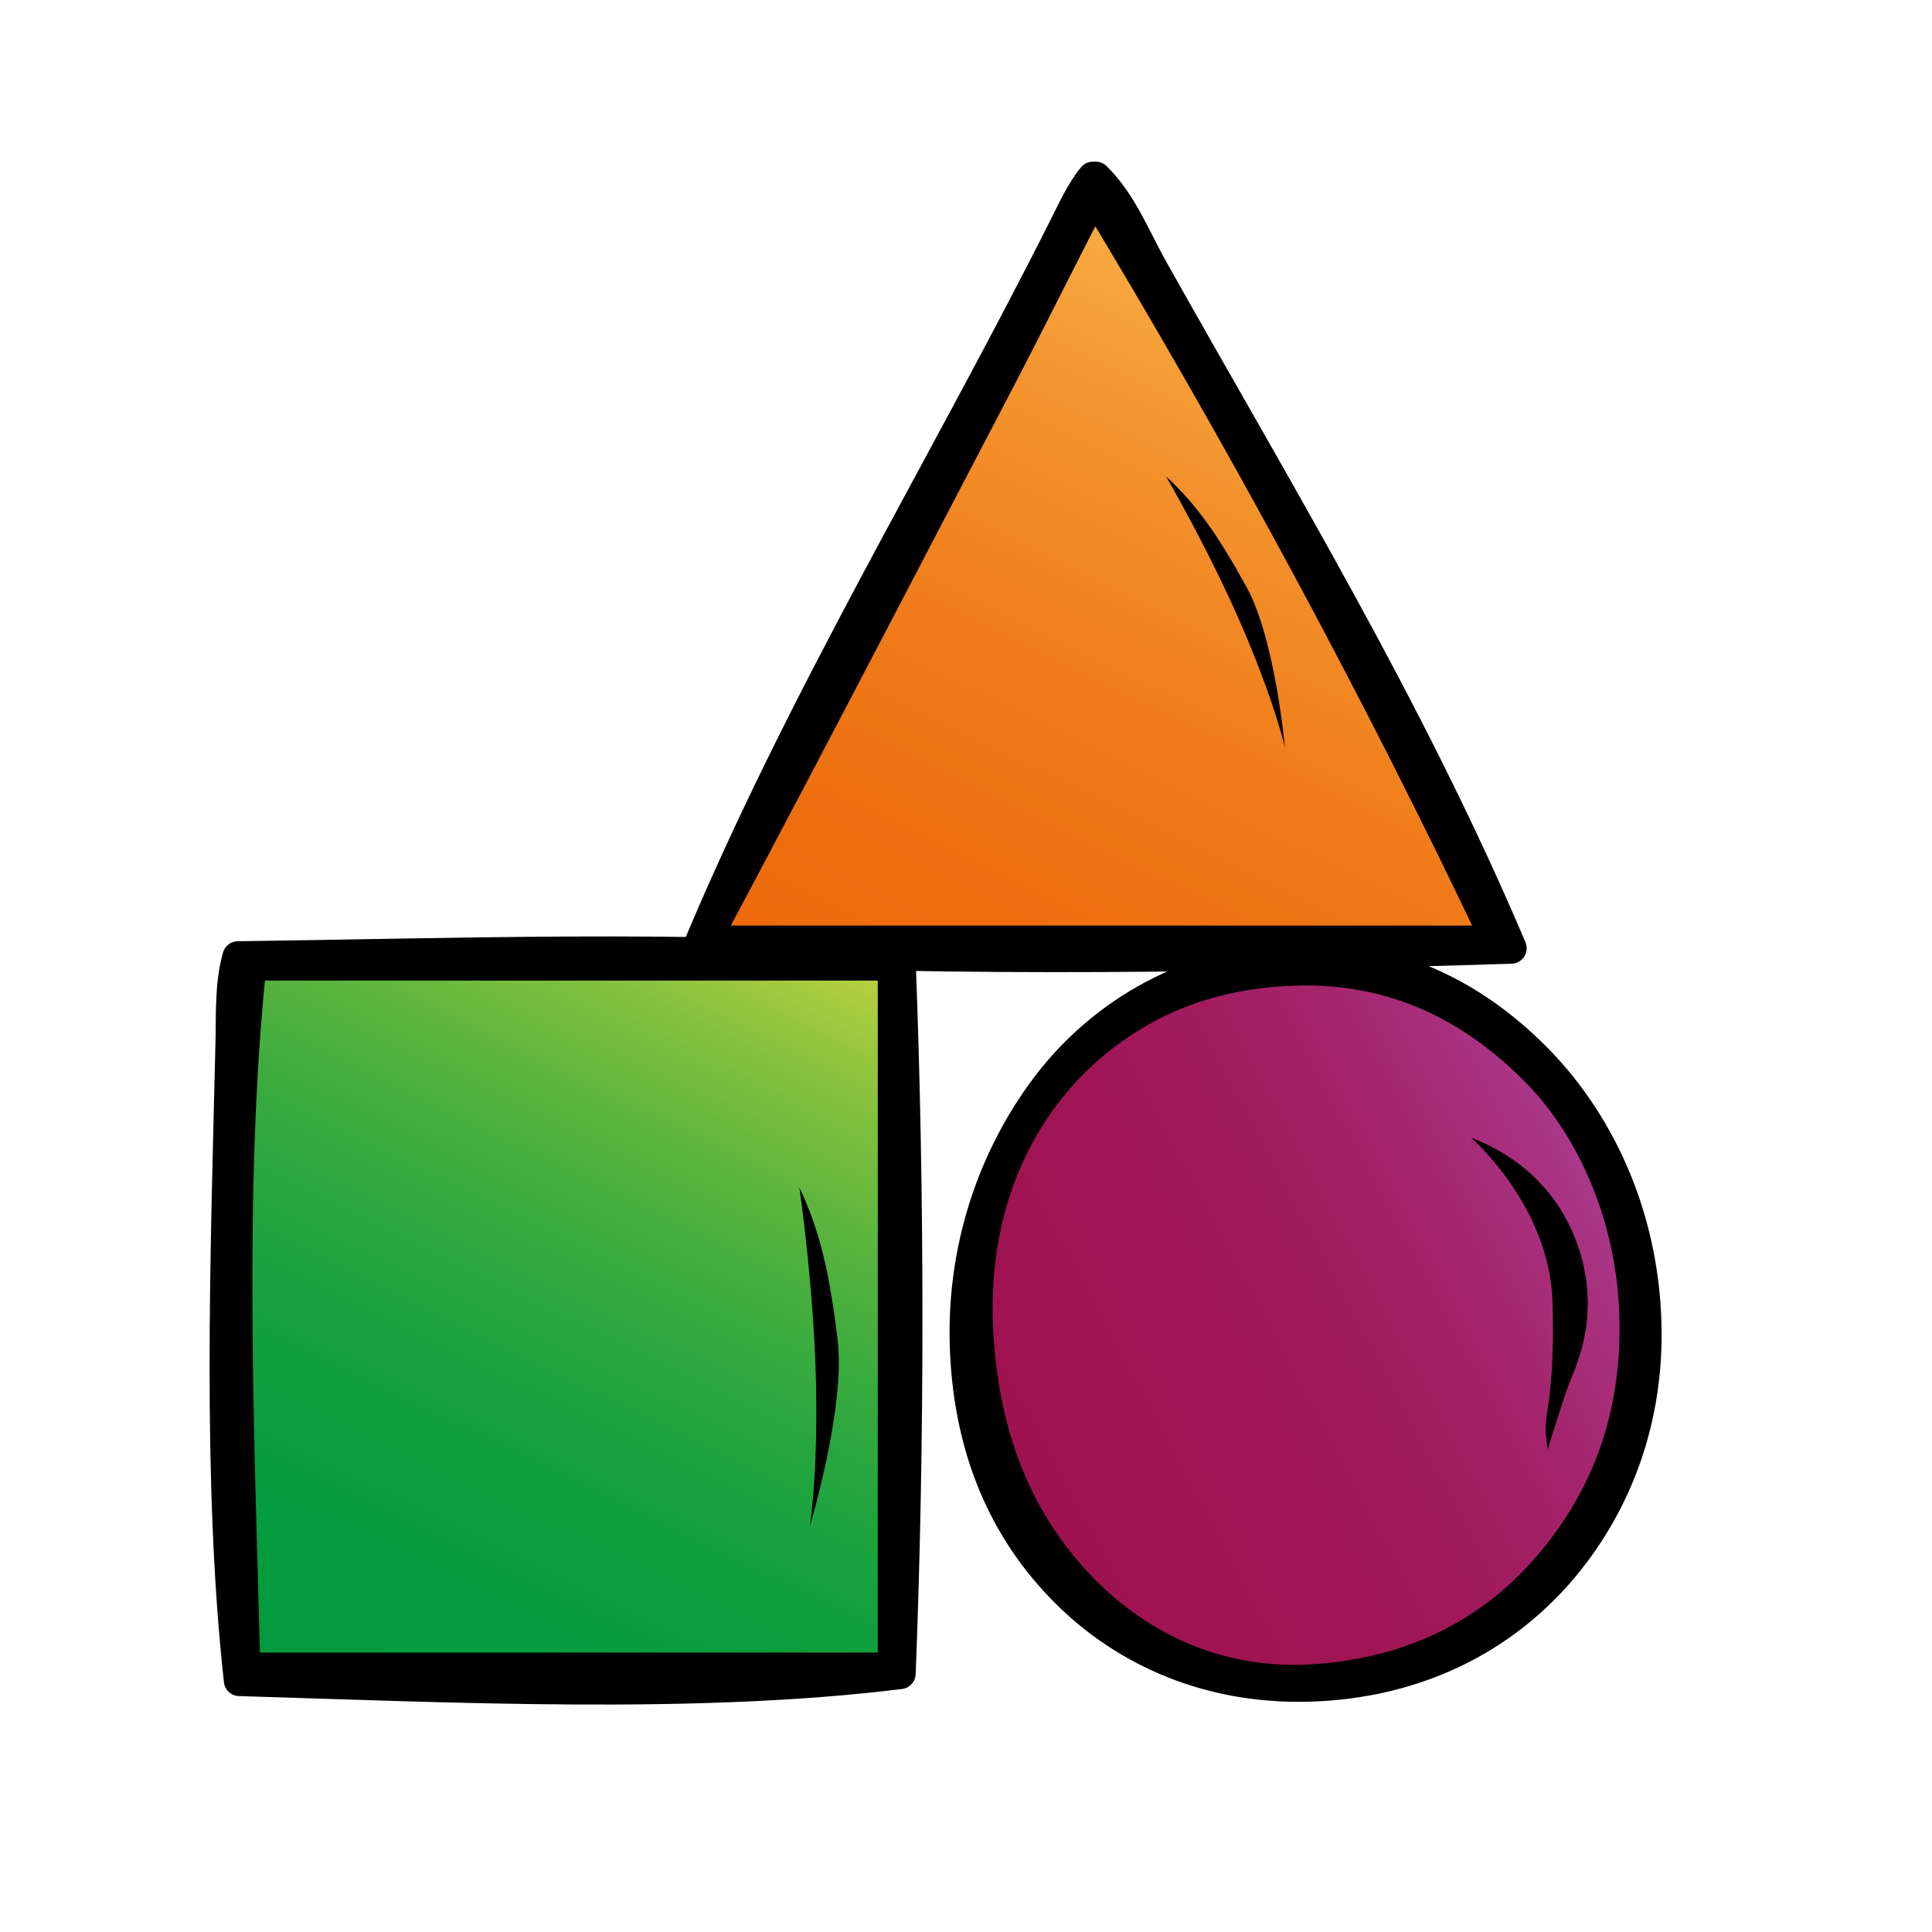
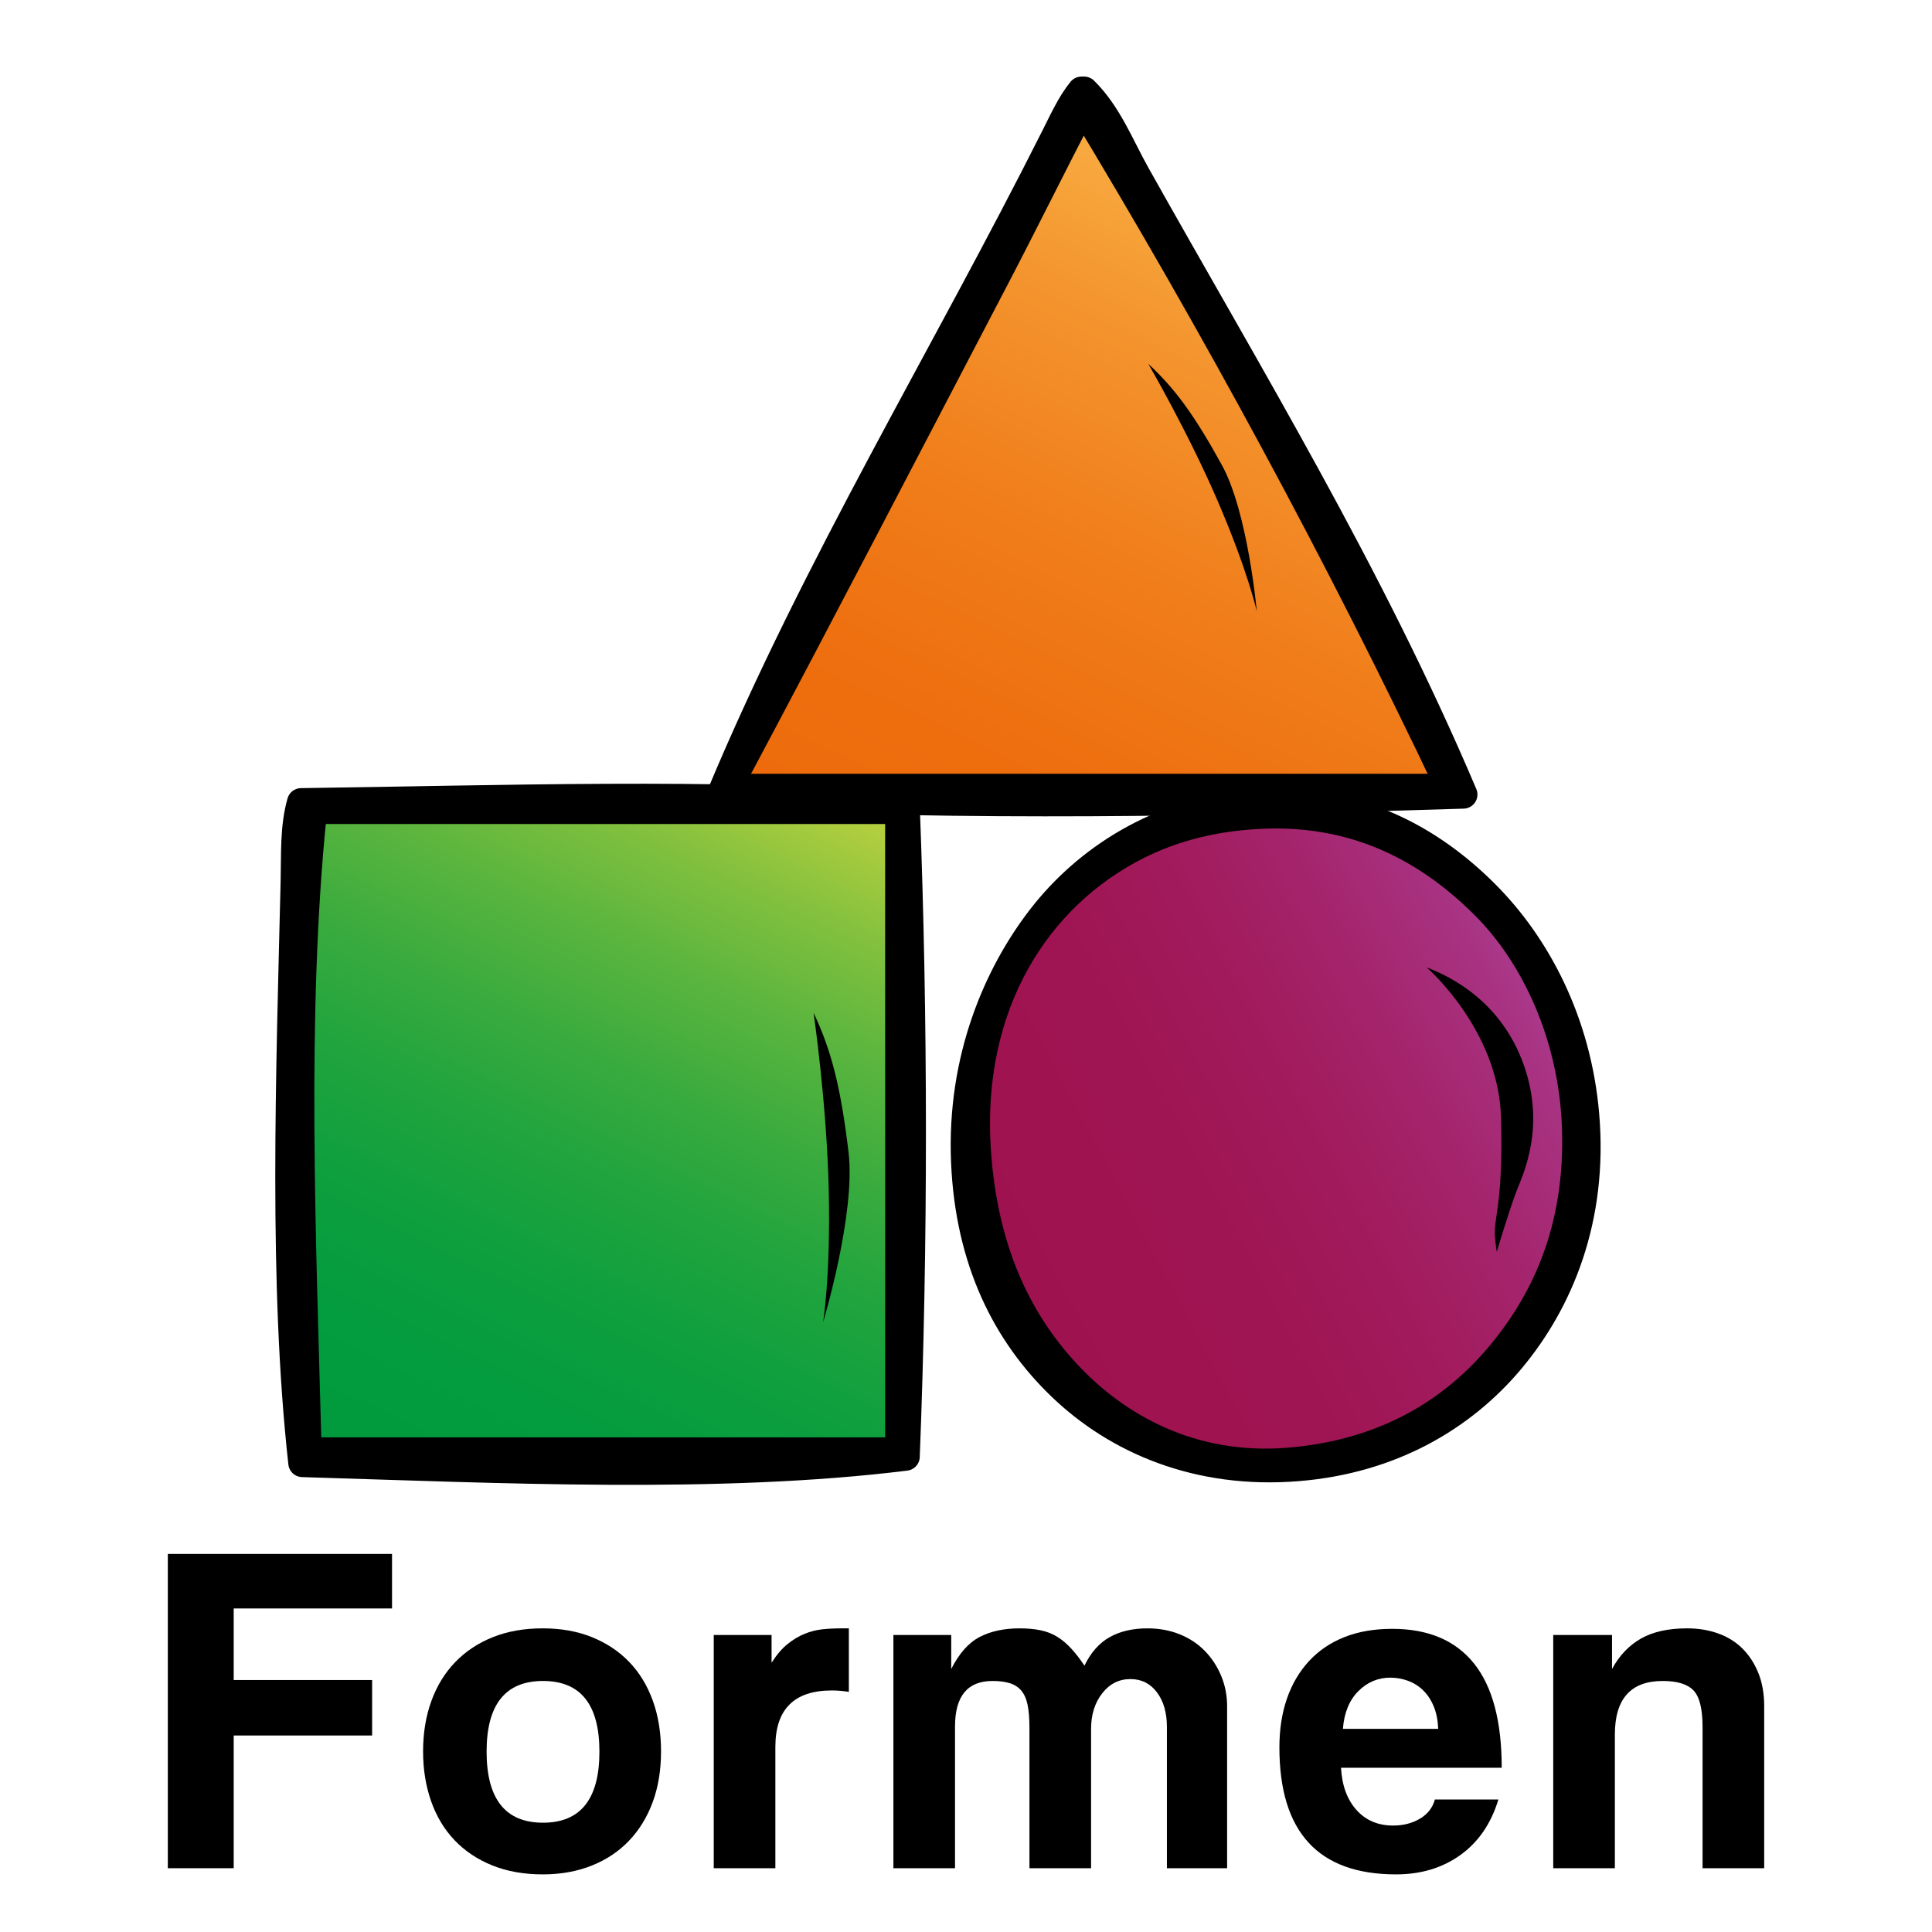
<svg xmlns="http://www.w3.org/2000/svg" version="1.1" id="Calque_1" x="0px" y="0px" width="250px" height="250px" viewBox="0 0 250 250" enable-background="new 0 0 250 250" xml:space="preserve">
  <g>
    <g>
-       <path fill-rule="evenodd" clip-rule="evenodd" fill="none" d="M89.912,117.442c51.656,0,103.312,0,154.966,0    c0,36.545,0,73.092,0,109.637c-51.716,0-103.435,0-155.15,0c0-36.361,0-72.723,0-109.084    C89.712,117.733,89.697,117.474,89.912,117.442z M135.794,140.106c-6.242,8.025-11.487,20.045-10.872,34.643    c0.597,14.148,5.918,24.463,13.636,31.877c7.87,7.559,19.351,12.588,33.536,11.424c13.125-1.076,23.31-7.014,30.219-15.293    c6.748-8.086,11.773-19.799,10.503-34.643c-1.127-13.16-6.865-24-14.188-31.324c-7.45-7.449-18.167-13.873-32.983-12.715    C152.251,125.122,142.049,132.063,135.794,140.106z" />
-       <path fill-rule="evenodd" clip-rule="evenodd" stroke="#000000" stroke-width="4" stroke-linecap="round" stroke-linejoin="round" stroke-miterlimit="10" d="    M165.645,124.075c14.816-1.158,25.533,5.266,32.983,12.715c7.324,7.324,13.061,18.164,14.188,31.324    c1.271,14.844-3.755,26.557-10.503,34.643c-6.91,8.279-17.094,14.217-30.219,15.293c-14.186,1.164-25.667-3.865-33.536-11.424    c-7.718-7.414-13.039-17.729-13.636-31.877c-0.615-14.598,4.63-26.617,10.872-34.643    C142.049,132.063,152.251,125.122,165.645,124.075z M149.245,129.972c-14.009,7.098-24.096,22.307-22.664,43.303    c0.928,13.613,5.517,23.764,12.714,31.508c7.091,7.633,17.68,13.588,31.326,12.531c13.134-1.016,22.82-6.613,29.666-14.557    c6.717-7.793,11.792-18.273,11.24-32.984c-0.485-12.961-5.85-24.275-12.898-31.324c-7.278-7.279-17.248-13.422-31.325-12.898    C160.277,125.81,154.345,127.39,149.245,129.972z" />
-       <linearGradient id="SVGID_1_" gradientUnits="userSpaceOnUse" x1="130.503" y1="191.519" x2="207.133" y2="150.773">
+       <path fill="none" d="M92.934,98.008c47.149,0,94.298,0,141.444,0c0,33.356,0,66.714,0,100.071c-47.203,0-94.409,0-141.612,0    c0-33.188,0-66.378,0-99.566C92.751,98.274,92.736,98.038,92.934,98.008z M134.812,118.694    c-5.696,7.325-10.484,18.296-9.923,31.621c0.545,12.913,5.401,22.328,12.446,29.095c7.183,6.9,17.663,11.49,30.609,10.428    c11.979-0.981,21.276-6.402,27.582-13.959c6.159-7.38,10.746-18.071,9.588-31.621c-1.029-12.011-6.267-21.905-12.951-28.59    c-6.8-6.799-16.581-12.662-30.105-11.605C149.833,105.019,140.521,111.354,134.812,118.694z" />
+       <path stroke="#000000" stroke-width="3.651" stroke-linecap="round" stroke-linejoin="round" stroke-miterlimit="10" d="    M162.058,104.063c13.524-1.057,23.306,4.807,30.105,11.605c6.686,6.685,11.922,16.579,12.951,28.59    c1.159,13.55-3.429,24.241-9.588,31.621c-6.307,7.557-15.603,12.978-27.582,13.959c-12.947,1.063-23.427-3.527-30.609-10.428    c-7.045-6.767-11.901-16.182-12.446-29.095c-0.562-13.325,4.227-24.295,9.923-31.621    C140.521,111.354,149.833,105.019,162.058,104.063z M147.09,109.445c-12.787,6.479-21.994,20.36-20.687,39.524    c0.847,12.426,5.035,21.69,11.604,28.759c6.473,6.967,16.137,12.402,28.593,11.438c11.987-0.928,20.829-6.036,27.077-13.287    c6.131-7.113,10.764-16.678,10.26-30.105c-0.443-11.83-5.34-22.157-11.773-28.591c-6.643-6.645-15.743-12.251-28.591-11.773    C157.159,105.646,151.745,107.089,147.09,109.445z" />
+       <linearGradient id="SVGID_1_" gradientUnits="userSpaceOnUse" x1="70.882" y1="67.779" x2="140.827" y2="104.97" gradientTransform="matrix(1 0 0 -1 59.1001 233.4004)">
        <stop offset="0" style="stop-color:#9E124F" />
        <stop offset="0.315" style="stop-color:#9F1452" />
        <stop offset="0.541" style="stop-color:#A11A5B" />
        <stop offset="0.74" style="stop-color:#A4246B" />
        <stop offset="0.922" style="stop-color:#A83281" />
        <stop offset="1" style="stop-color:#AB3A8D" />
      </linearGradient>
-       <path fill-rule="evenodd" clip-rule="evenodd" fill="url(#SVGID_1_)" stroke="#000000" stroke-width="4" stroke-linecap="round" stroke-linejoin="round" stroke-miterlimit="10" d="    M167.303,125.55c14.077-0.523,24.046,5.619,31.325,12.898c7.049,7.049,12.413,18.363,12.898,31.324    c0.552,14.711-4.522,25.191-11.24,32.984c-6.846,7.943-16.532,13.541-29.666,14.557c-13.646,1.057-24.235-4.898-31.326-12.531    c-7.197-7.744-11.786-17.895-12.714-31.508c-1.432-20.996,8.655-36.205,22.664-43.303    C154.345,127.39,160.277,125.81,167.303,125.55z" />
+       <path fill="url(#SVGID_1_)" stroke="#000000" stroke-width="3.651" stroke-linecap="round" stroke-linejoin="round" stroke-miterlimit="10" d="    M163.571,105.408c12.849-0.477,21.949,5.129,28.592,11.772c6.435,6.435,11.33,16.761,11.772,28.591    c0.505,13.428-4.127,22.994-10.259,30.106c-6.249,7.251-15.09,12.359-27.077,13.287c-12.455,0.965-22.121-4.471-28.593-11.438    c-6.568-7.068-10.758-16.334-11.604-28.76c-1.308-19.164,7.898-33.046,20.687-39.524    C151.745,107.089,157.159,105.646,163.571,105.408z" />
    </g>
    <g>
-       <path d="M190.353,147.212c0,0,10.208,8.826,10.543,21.309c0.337,12.482-1.118,14.139-0.854,17.008    c0.27,2.867,0.312,1.783,0.312,1.783s1.813-6.01,2.724-8.35c0.911-2.348,4.206-9.057,1.019-17.982    C200.905,152.048,193.835,148.542,190.353,147.212z" />
+       <path d="M184.611,125.181c0,0,9.316,8.056,9.623,19.45c0.307,11.393-1.021,12.905-0.78,15.523    c0.247,2.617,0.284,1.628,0.284,1.628s1.655-5.485,2.487-7.622c0.83-2.144,3.839-8.268,0.931-16.412    C194.241,129.595,187.789,126.395,184.611,125.181z" />
    </g>
    <g>
      <g>
-         <linearGradient id="SVGID_2_" gradientUnits="userSpaceOnUse" x1="47.067" y1="223.367" x2="99.037" y2="116.814">
+         <linearGradient id="SVGID_2_" gradientUnits="userSpaceOnUse" x1="-5.273" y1="38.71" x2="42.161" y2="135.966" gradientTransform="matrix(1 0 0 -1 59.1001 233.4004)">
          <stop offset="0" style="stop-color:#009B3E" />
          <stop offset="0.166" style="stop-color:#039C3E" />
          <stop offset="0.312" style="stop-color:#0E9F3E" />
          <stop offset="0.45" style="stop-color:#20A43E" />
          <stop offset="0.583" style="stop-color:#3AAB3E" />
          <stop offset="0.713" style="stop-color:#5AB53E" />
          <stop offset="0.841" style="stop-color:#82C03E" />
          <stop offset="0.964" style="stop-color:#B1CE3E" />
          <stop offset="1" style="stop-color:#C0D23E" />
        </linearGradient>
-         <path fill-rule="evenodd" clip-rule="evenodd" fill="url(#SVGID_2_)" d="M30.786,123.796c0,0-0.018,90.363,0.906,92.045     s83.891,0,83.891,0v-90.957L30.786,123.796z" />
+         <path fill="url(#SVGID_2_)" d="M38.966,103.808c0,0-0.016,82.479,0.827,84.014c0.844,1.536,76.571,0,76.571,0v-83.021     L38.966,103.808z" />
      </g>
      <g>
-         <path fill-rule="evenodd" clip-rule="evenodd" stroke="#000000" stroke-width="4" stroke-linecap="round" stroke-linejoin="round" d="     M116.489,124.341c1.158,30.123,1.178,62.109,0,92.225c-26.366,3.277-57.648,1.742-85.522,0.906     c-2.82-25.443-1.736-55.336-1.087-82.441c0.091-3.809-0.11-7.697,0.906-11.234C58.688,123.425,89.547,122.358,116.489,124.341z      M32.417,125.427c-2.919,28.383-1.496,60.729-0.725,90.414c27.964,0,55.927,0,83.891,0c0-30.318,0-60.637,0-90.957     c-27.602,0-55.202,0-82.803,0C32.551,124.958,32.409,125.118,32.417,125.427z" />
+         <path stroke="#000000" stroke-width="3.651" stroke-linecap="round" stroke-linejoin="round" d="M117.191,104.305     c1.057,27.495,1.075,56.69,0,84.179c-24.065,2.991-52.618,1.591-78.061,0.827c-2.573-23.223-1.584-50.508-0.992-75.248     c0.084-3.476-0.1-7.025,0.827-10.254C64.434,103.469,92.6,102.495,117.191,104.305z M40.455,105.297     c-2.664,25.906-1.366,55.43-0.662,82.524c25.524,0,51.048,0,76.571,0c0-27.672,0-55.346,0-83.021c-25.193,0-50.386,0-75.578,0     C40.577,104.868,40.447,105.015,40.455,105.297z" />
      </g>
    </g>
    <g>
-       <path d="M103.435,153.651c0,0,1.876,12.857,2.15,25.131c0.277,12.273-0.804,18.744-0.804,18.744s4.667-15.418,3.607-24.162    C107.304,164.423,106.044,159.155,103.435,153.651z" />
+       <path d="M105.276,131.058c0,0,1.712,11.735,1.962,22.938c0.253,11.203-0.733,17.109-0.733,17.109s4.26-14.073,3.292-22.055    C108.808,140.89,107.657,136.081,105.276,131.058z" />
    </g>
    <g>
-       <linearGradient id="SVGID_3_" gradientUnits="userSpaceOnUse" x1="131.862" y1="142.981" x2="180.665" y2="42.92">
+       <linearGradient id="SVGID_3_" gradientUnits="userSpaceOnUse" x1="72.123" y1="112.082" x2="116.668" y2="203.412" gradientTransform="matrix(1 0 0 -1 59.1001 233.4004)">
        <stop offset="0" style="stop-color:#ED6A0B" />
        <stop offset="0.224" style="stop-color:#EE6F0F" />
        <stop offset="0.48" style="stop-color:#F07D1A" />
        <stop offset="0.752" style="stop-color:#F4932D" />
        <stop offset="1" style="stop-color:#F8AF44" />
      </linearGradient>
-       <polygon fill-rule="evenodd" clip-rule="evenodd" fill="url(#SVGID_3_)" points="140.901,26.538 90.295,122.706 193.666,121.765     141.98,24.052   " />
+       <polygon fill="url(#SVGID_3_)" points="139.473,15.036 93.282,102.813 187.635,101.954 140.459,12.767   " />
      <g>
-         <path fill-rule="evenodd" clip-rule="evenodd" fill="#CACACA" stroke="#000000" stroke-width="4" stroke-linecap="round" stroke-linejoin="round" stroke-miterlimit="10" d="     M141.415,22.921c0.125,0,0.251,0,0.377,0c3.375,3.316,5.085,7.834,7.356,11.885c15.946,28.434,33.119,56.58,46.403,87.9     c-34.406,1.092-71.09,1.773-105.257,0c13.601-32.506,31.687-62.035,47.347-93.184C138.85,27.118,139.944,24.722,141.415,22.921z      M141.603,25.185c-4.255,8.186-8.313,16.445-12.639,24.711c-12.029,22.982-24.119,46.332-36.217,69.039     c-0.446,0.836-1.363,1.734-1.131,2.83c34.015,0,68.034,0,102.05,0C177.972,88.665,160.23,55.978,141.603,25.185z" />
+         <path fill="#CACACA" stroke="#000000" stroke-width="3.651" stroke-linecap="round" stroke-linejoin="round" stroke-miterlimit="10" d="     M139.942,11.734c0.114,0,0.229,0,0.345,0c3.08,3.027,4.641,7.15,6.714,10.848c14.555,25.953,30.229,51.644,42.354,80.231     c-31.404,0.996-64.887,1.618-96.072,0c12.414-29.67,28.922-56.623,43.215-85.054C137.601,15.565,138.6,13.378,139.942,11.734z      M140.114,13.801c-3.884,7.472-7.588,15.01-11.536,22.555c-10.979,20.977-22.015,42.29-33.058,63.015     c-0.407,0.763-1.244,1.583-1.032,2.583c31.047,0,62.099,0,93.146,0C173.311,71.742,157.116,41.907,140.114,13.801z" />
      </g>
    </g>
    <g>
-       <path d="M150.887,61.646c0,0,5.705,9.795,9.924,19.641c4.221,9.842,5.455,15.432,5.455,15.432s-1.245-13.998-4.949-20.73    C157.526,69.103,154.79,65.251,150.887,61.646z" />
+       <path d="M148.588,47.081c0,0,5.207,8.94,9.058,17.927c3.853,8.983,4.979,14.086,4.979,14.086s-1.136-12.777-4.518-18.922    C154.647,53.887,152.15,50.371,148.588,47.081z" />
    </g>
  </g>
+   <g>
+     <path d="M30.241,224.572v17.174h-8.525v-40.667h29.013v7.054H30.241v9.262h17.911v7.178H30.241z" />
+     <path d="M70.234,242.544c-2.449,0-4.633-0.391-6.551-1.168c-1.919-0.778-3.54-1.864-4.867-3.257   c-1.326-1.393-2.336-3.073-3.029-5.039c-0.693-1.967-1.04-4.117-1.04-6.453c0-2.376,0.356-4.548,1.071-6.515   c0.714-1.967,1.744-3.646,3.091-5.039c1.346-1.393,2.969-2.468,4.866-3.226c1.898-0.759,4.051-1.139,6.459-1.139   c2.367,0,4.488,0.38,6.365,1.139c1.878,0.758,3.479,1.822,4.806,3.195c1.327,1.372,2.347,3.041,3.062,5.008   c0.714,1.967,1.071,4.159,1.071,6.576s-0.357,4.6-1.071,6.545c-0.715,1.946-1.734,3.615-3.062,5.008   c-1.326,1.394-2.938,2.47-4.835,3.228S72.561,242.544,70.234,242.544z M70.266,235.857c4.865,0,7.299-3.066,7.299-9.2   c0-6.093-2.434-9.14-7.299-9.14c-4.867,0-7.3,3.047-7.3,9.14C62.966,232.791,65.398,235.857,70.266,235.857z" />
+     <path d="M92.358,241.746v-30.178h7.483v3.591c0.654-1.029,1.339-1.833,2.055-2.41s1.451-1.021,2.209-1.329   c0.756-0.308,1.522-0.505,2.301-0.587c0.775-0.082,1.572-0.124,2.392-0.124h1.043v8.22c-0.736-0.123-1.473-0.184-2.209-0.184   c-4.866,0-7.3,2.433-7.3,7.299v15.702H92.358z" />
+     <path d="M150.997,241.746v-18.278c0-1.84-0.428-3.332-1.287-4.479c-0.857-1.144-2.004-1.717-3.436-1.717   c-1.471,0-2.689,0.613-3.648,1.84c-0.961,1.228-1.441,2.761-1.441,4.601v18.033h-7.975v-18.155c0-1.228-0.082-2.229-0.244-3.006   c-0.164-0.776-0.441-1.39-0.828-1.84c-0.391-0.45-0.891-0.767-1.504-0.952c-0.613-0.184-1.35-0.275-2.209-0.275   c-3.23,0-4.846,1.963-4.846,5.889v18.34h-7.974v-30.178h7.483v4.401c1.021-2.021,2.25-3.402,3.68-4.146   c1.432-0.743,3.148-1.115,5.154-1.115c1.02,0,1.932,0.084,2.729,0.248c0.797,0.165,1.512,0.444,2.146,0.836   c0.635,0.393,1.236,0.897,1.809,1.517c0.574,0.619,1.146,1.361,1.719,2.227c0.818-1.69,1.902-2.919,3.25-3.682   c1.35-0.763,2.984-1.146,4.908-1.146c1.512,0,2.902,0.258,4.172,0.769c1.268,0.513,2.35,1.229,3.25,2.151   c0.898,0.922,1.604,1.998,2.115,3.227s0.768,2.54,0.768,3.934v20.957H150.997z" />
+     <path d="M173.528,228.743c0.121,2.29,0.787,4.109,1.992,5.459c1.207,1.35,2.791,2.024,4.754,2.024c1.309,0,2.463-0.297,3.465-0.89   s1.646-1.421,1.934-2.484h8.219c-0.941,3.108-2.576,5.5-4.906,7.177c-2.332,1.677-5.113,2.515-8.342,2.515   c-10.061,0-15.09-5.479-15.09-16.438c0-2.331,0.326-4.437,0.98-6.318c0.654-1.88,1.605-3.496,2.854-4.846   c1.246-1.35,2.77-2.382,4.568-3.098c1.799-0.715,3.865-1.072,6.195-1.072c4.662,0,8.189,1.492,10.582,4.478   c2.391,2.984,3.588,7.483,3.588,13.494H173.528z M186.103,223.713c-0.043-1.104-0.236-2.075-0.584-2.914   c-0.348-0.837-0.807-1.533-1.379-2.085c-0.574-0.552-1.227-0.96-1.963-1.227c-0.736-0.266-1.494-0.399-2.27-0.399   c-1.596,0-2.977,0.583-4.141,1.749c-1.166,1.165-1.832,2.791-1.994,4.876H186.103z" />
+     <path d="M220.31,241.746v-18.278c0-2.33-0.389-3.904-1.166-4.723s-2.105-1.228-3.986-1.228c-4.131,0-6.195,2.311-6.195,6.932   v17.297h-7.975v-30.178h7.607v4.401c0.936-1.732,2.18-3.041,3.729-3.93c1.549-0.887,3.547-1.331,5.992-1.331   c1.426,0,2.752,0.216,3.975,0.646s2.273,1.075,3.15,1.936c0.875,0.861,1.568,1.915,2.078,3.165s0.766,2.694,0.766,4.333v20.957   H220.31z" />
+   </g>
</svg>
